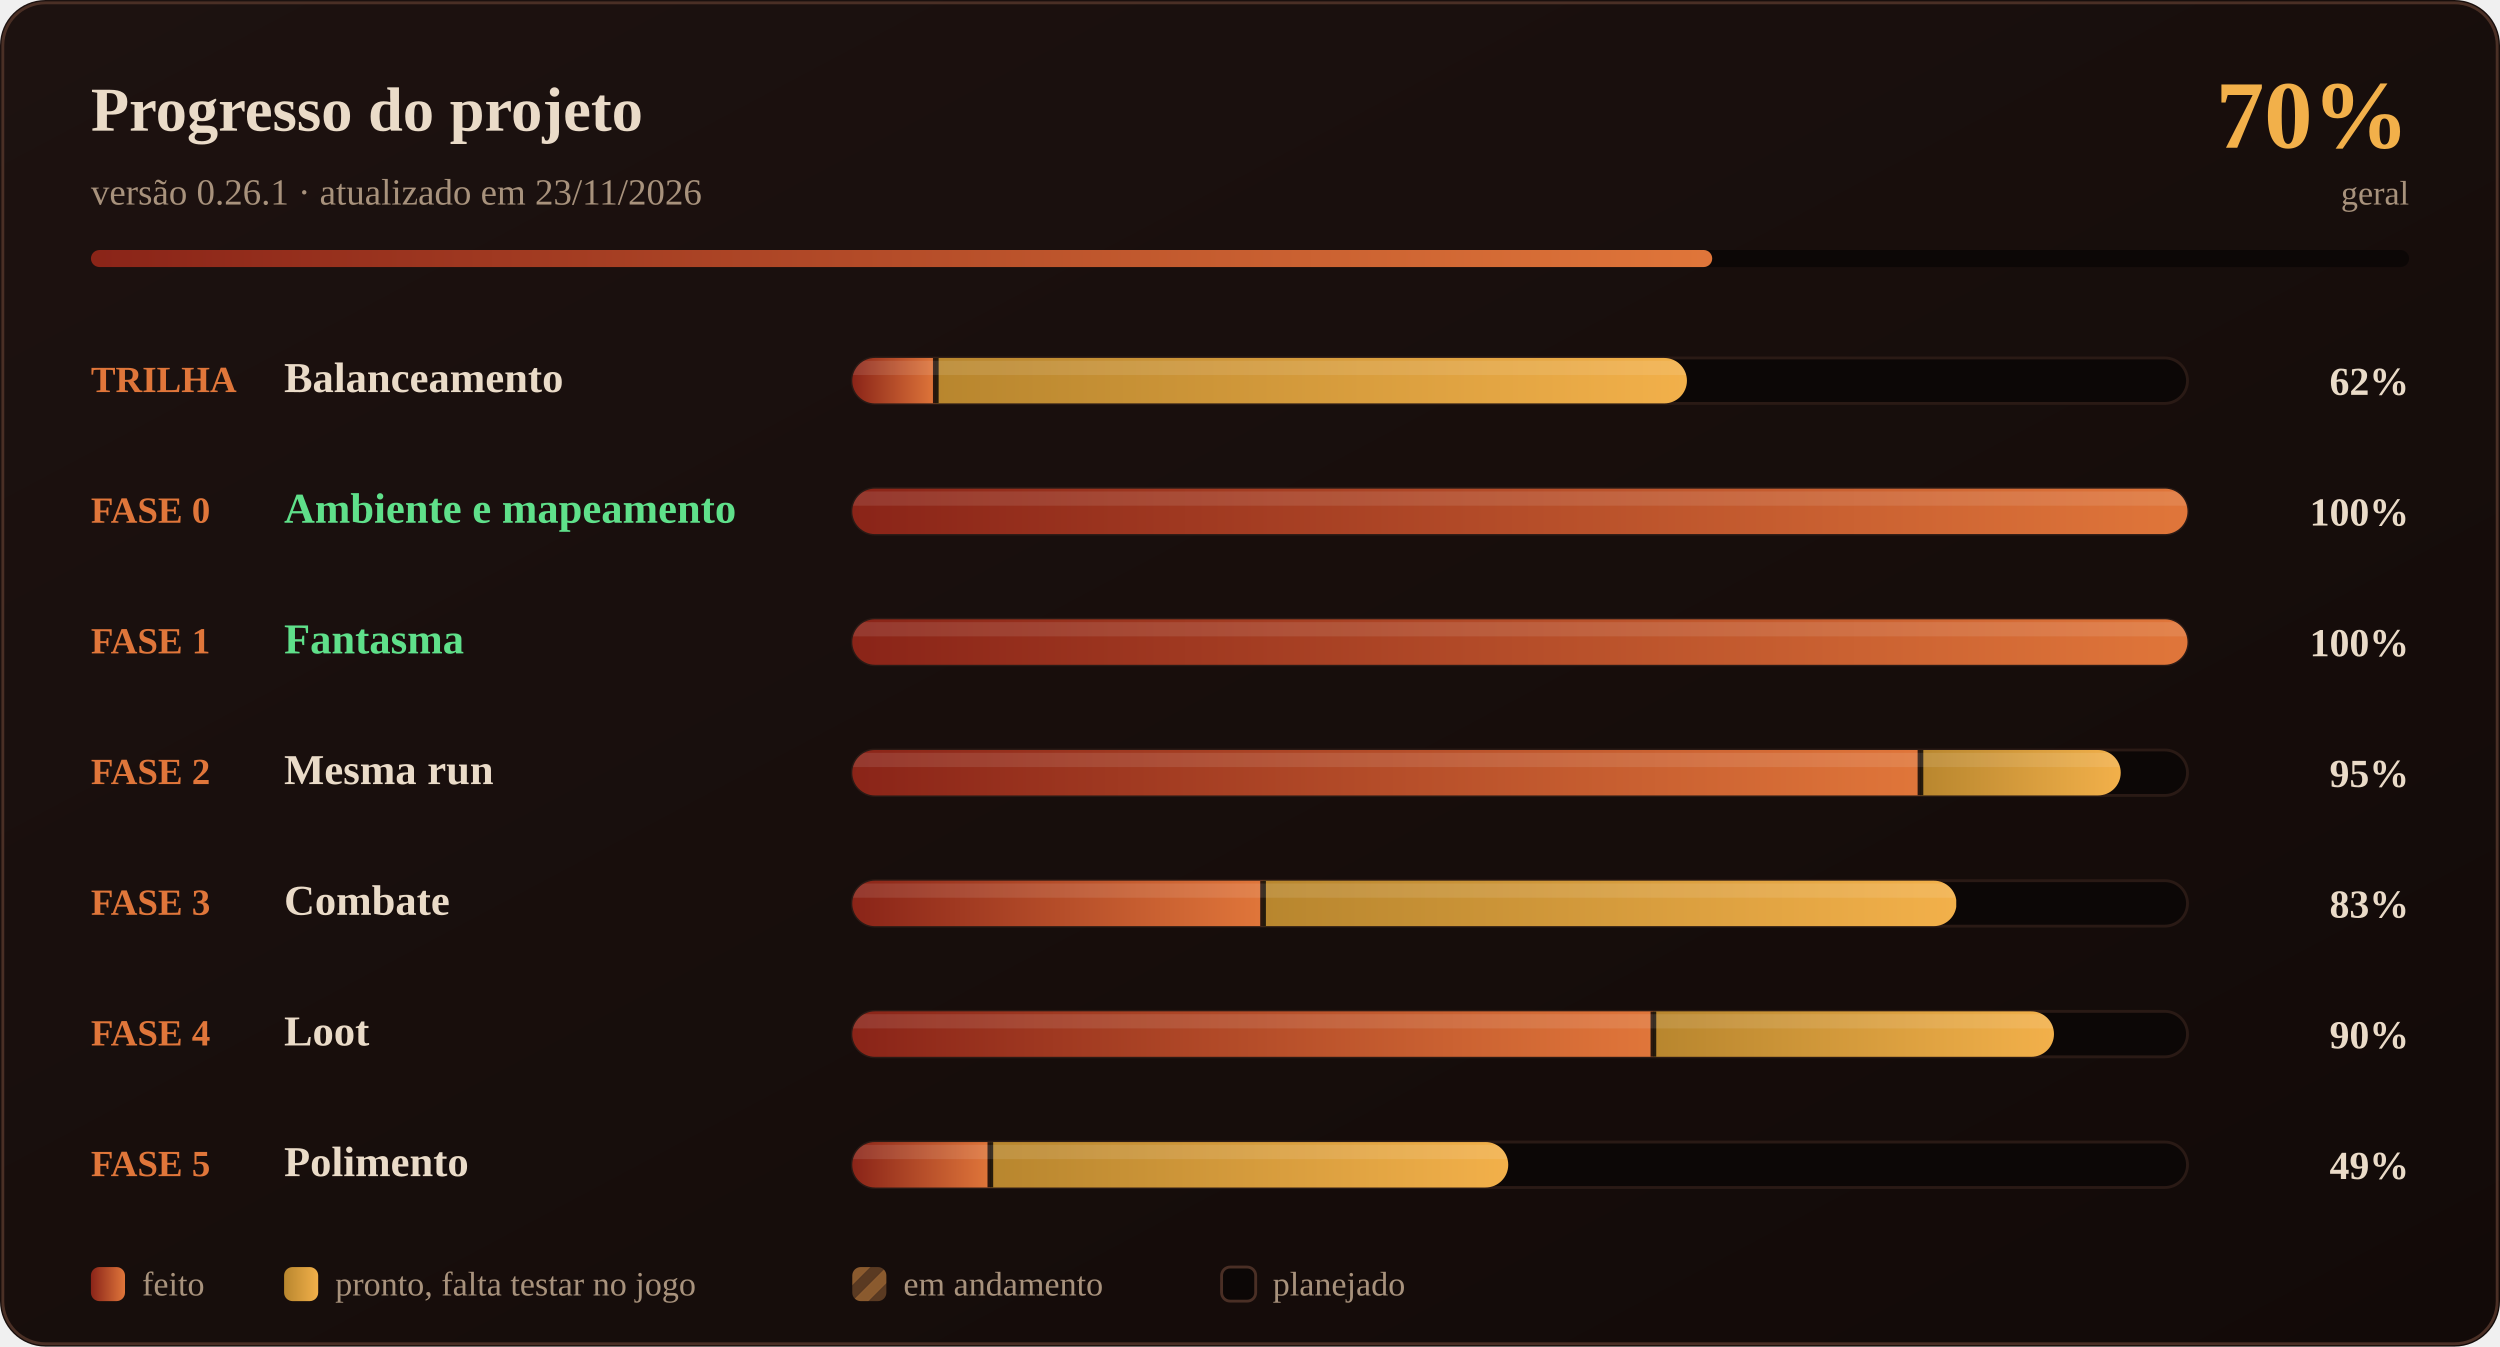
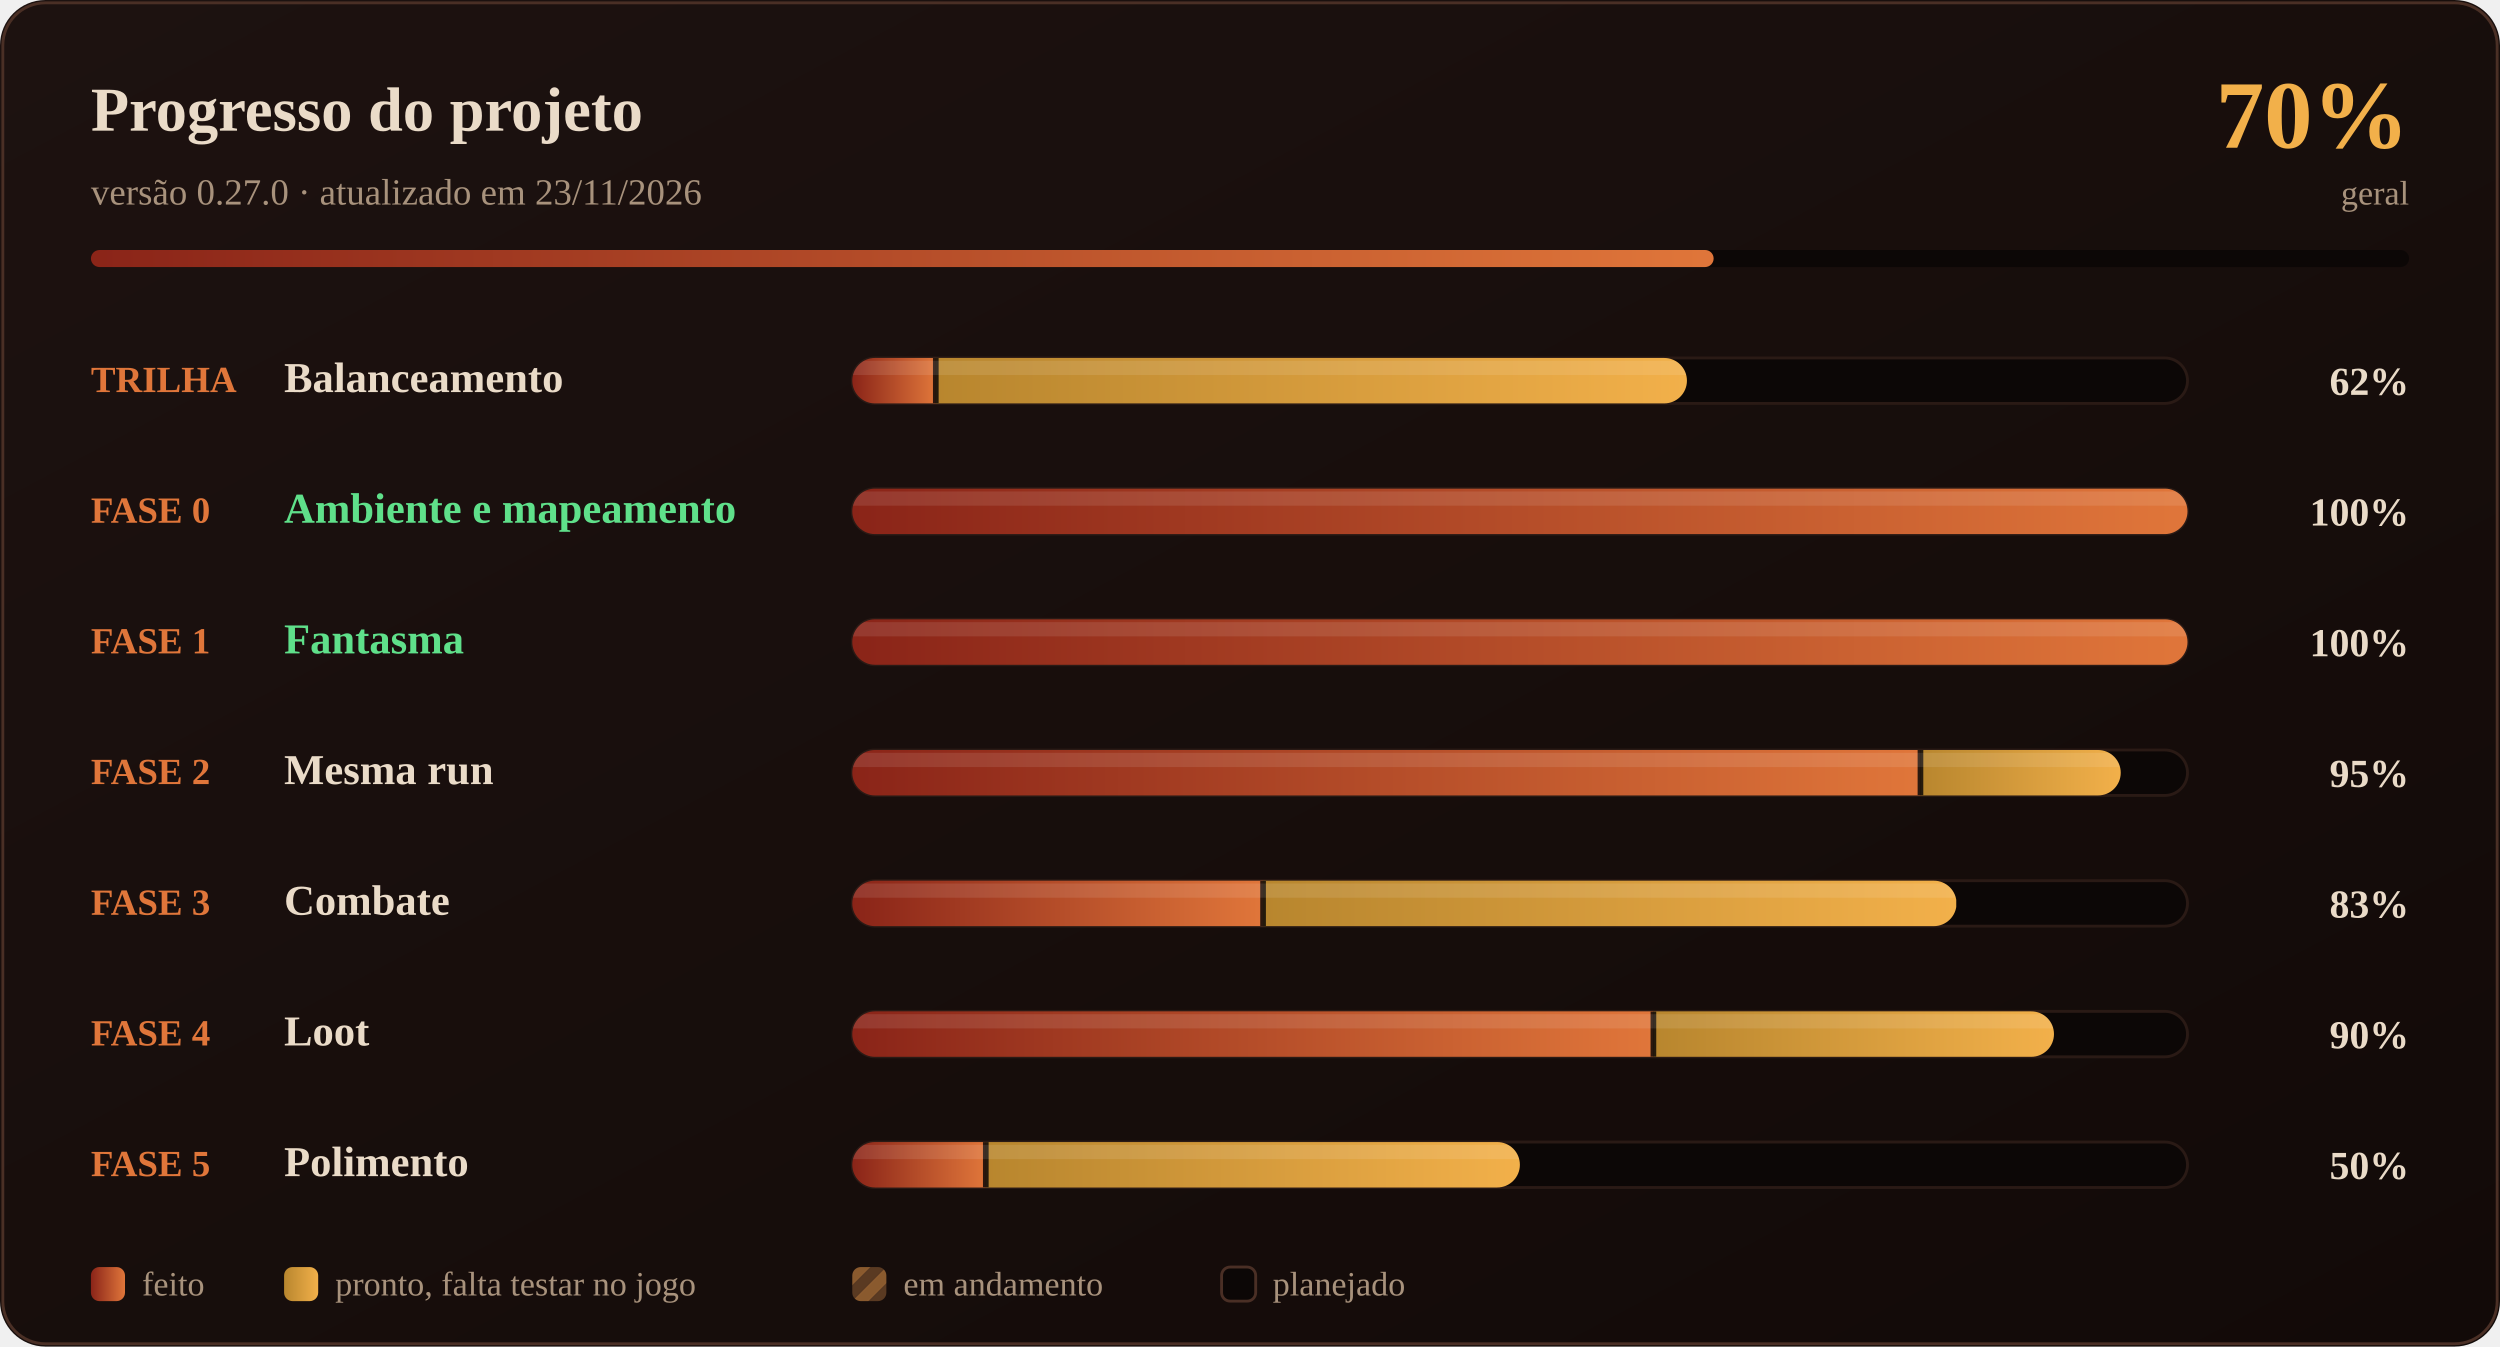
<svg xmlns="http://www.w3.org/2000/svg" width="880" height="474" viewBox="0 0 880 474" font-family="Georgia, 'Times New Roman', serif">
  <defs>
    <linearGradient id="fundo" x1="0" y1="0" x2="1" y2="1">
      <stop offset="0" stop-color="#1d1210" />
      <stop offset="1" stop-color="#120a08" />
    </linearGradient>
    <linearGradient id="fogo" x1="0" y1="0" x2="1" y2="0">
      <stop offset="0" stop-color="#8a2418" />
      <stop offset="1" stop-color="#e0763a" />
    </linearGradient>
    <linearGradient id="teste" x1="0" y1="0" x2="1" y2="0">
      <stop offset="0" stop-color="#b8862e" />
      <stop offset="1" stop-color="#f2b04a" />
    </linearGradient>
    <pattern id="andamento" width="8" height="8" patternUnits="userSpaceOnUse" patternTransform="rotate(45)">
      <rect width="8" height="8" fill="#5a3a22" />
      <rect width="4" height="8" fill="#8a5a2e" />
    </pattern>
  </defs>
  <rect width="880" height="474" rx="16" fill="url(#fundo)" />
  <rect x="1" y="1" width="878" height="472" rx="15" fill="none" stroke="#4a2f25" />
  <text x="32" y="46" fill="#eadbc8" font-size="22" font-weight="700">Progresso do projeto</text>
-   <text x="32" y="72" fill="#a8927c" font-size="13">versão 0.26.1 · atualizado em 23/11/2026</text>
+   <text x="32" y="72" fill="#a8927c" font-size="13">versão 0.27.0 · atualizado em 23/11/2026</text>
  <text x="848" y="52" fill="#f2b04a" font-size="34" font-weight="800" text-anchor="end">70%</text>
  <text x="848" y="72" fill="#a8927c" font-size="12" text-anchor="end">geral</text>
  <rect x="32" y="88" width="816" height="6" rx="3" fill="#0c0706" />
-   <rect x="32" y="88" width="570.7" height="6" rx="3" fill="url(#fogo)" />
+   <rect x="32" y="88" width="571.2" height="6" rx="3" fill="url(#fogo)" />
  <text x="32" y="138" fill="#e0763a" font-size="13" font-weight="700">TRILHA</text>
  <text x="100" y="138" fill="#eadbc8" font-size="15" font-weight="600">Balanceamento</text>
  <rect x="300" y="126" width="470" height="16" rx="8" fill="#0c0706" stroke="#2a1a15" />
  <clipPath id="barra0">
    <rect x="300" y="126" width="293.8" height="16" rx="8" />
  </clipPath>
  <g clip-path="url(#barra0)">
    <rect x="300.0" y="126" width="29.4" height="16" fill="url(#fogo)" />
    <rect x="329.4" y="126" width="264.4" height="16" fill="url(#teste)" />
    <rect x="328.4" y="126" width="2" height="16" fill="#0c0706" opacity="0.85" />
    <rect x="300" y="127" width="293.8" height="5" fill="#fff" opacity="0.10" />
  </g>
  <text x="848" y="139" fill="#eadbc8" font-size="14" font-weight="700" text-anchor="end">62%</text>
  <text x="32" y="184" fill="#e0763a" font-size="13" font-weight="700">FASE 0</text>
  <text x="100" y="184" fill="#5fe08a" font-size="15" font-weight="600">Ambiente e mapeamento</text>
  <rect x="300" y="172" width="470" height="16" rx="8" fill="#0c0706" stroke="#2a1a15" />
  <clipPath id="barra1">
    <rect x="300" y="172" width="470.0" height="16" rx="8" />
  </clipPath>
  <g clip-path="url(#barra1)">
    <rect x="300.0" y="172" width="470.0" height="16" fill="url(#fogo)" />
    <rect x="300" y="173" width="470.0" height="5" fill="#fff" opacity="0.10" />
  </g>
  <text x="848" y="185" fill="#eadbc8" font-size="14" font-weight="700" text-anchor="end">100%</text>
  <text x="32" y="230" fill="#e0763a" font-size="13" font-weight="700">FASE 1</text>
  <text x="100" y="230" fill="#5fe08a" font-size="15" font-weight="600">Fantasma</text>
  <rect x="300" y="218" width="470" height="16" rx="8" fill="#0c0706" stroke="#2a1a15" />
  <clipPath id="barra2">
    <rect x="300" y="218" width="470.0" height="16" rx="8" />
  </clipPath>
  <g clip-path="url(#barra2)">
    <rect x="300.0" y="218" width="470.0" height="16" fill="url(#fogo)" />
    <rect x="300" y="219" width="470.0" height="5" fill="#fff" opacity="0.10" />
  </g>
  <text x="848" y="231" fill="#eadbc8" font-size="14" font-weight="700" text-anchor="end">100%</text>
  <text x="32" y="276" fill="#e0763a" font-size="13" font-weight="700">FASE 2</text>
  <text x="100" y="276" fill="#eadbc8" font-size="15" font-weight="600">Mesma run</text>
  <rect x="300" y="264" width="470" height="16" rx="8" fill="#0c0706" stroke="#2a1a15" />
  <clipPath id="barra3">
    <rect x="300" y="264" width="446.5" height="16" rx="8" />
  </clipPath>
  <g clip-path="url(#barra3)">
    <rect x="300.0" y="264" width="376.0" height="16" fill="url(#fogo)" />
    <rect x="676.0" y="264" width="70.5" height="16" fill="url(#teste)" />
    <rect x="675.0" y="264" width="2" height="16" fill="#0c0706" opacity="0.85" />
    <rect x="300" y="265" width="446.5" height="5" fill="#fff" opacity="0.10" />
  </g>
  <text x="848" y="277" fill="#eadbc8" font-size="14" font-weight="700" text-anchor="end">95%</text>
  <text x="32" y="322" fill="#e0763a" font-size="13" font-weight="700">FASE 3</text>
  <text x="100" y="322" fill="#eadbc8" font-size="15" font-weight="600">Combate</text>
  <rect x="300" y="310" width="470" height="16" rx="8" fill="#0c0706" stroke="#2a1a15" />
  <clipPath id="barra4">
    <rect x="300" y="310" width="388.7" height="16" rx="8" />
  </clipPath>
  <g clip-path="url(#barra4)">
    <rect x="300.0" y="310" width="144.6" height="16" fill="url(#fogo)" />
    <rect x="444.6" y="310" width="244.0" height="16" fill="url(#teste)" />
    <rect x="443.6" y="310" width="2" height="16" fill="#0c0706" opacity="0.85" />
    <rect x="300" y="311" width="388.7" height="5" fill="#fff" opacity="0.10" />
  </g>
  <text x="848" y="323" fill="#eadbc8" font-size="14" font-weight="700" text-anchor="end">83%</text>
  <text x="32" y="368" fill="#e0763a" font-size="13" font-weight="700">FASE 4</text>
  <text x="100" y="368" fill="#eadbc8" font-size="15" font-weight="600">Loot</text>
  <rect x="300" y="356" width="470" height="16" rx="8" fill="#0c0706" stroke="#2a1a15" />
  <clipPath id="barra5">
    <rect x="300" y="356" width="423.0" height="16" rx="8" />
  </clipPath>
  <g clip-path="url(#barra5)">
    <rect x="300.0" y="356" width="282.0" height="16" fill="url(#fogo)" />
    <rect x="582.0" y="356" width="141.0" height="16" fill="url(#teste)" />
    <rect x="581.0" y="356" width="2" height="16" fill="#0c0706" opacity="0.85" />
    <rect x="300" y="357" width="423.0" height="5" fill="#fff" opacity="0.10" />
  </g>
  <text x="848" y="369" fill="#eadbc8" font-size="14" font-weight="700" text-anchor="end">90%</text>
  <text x="32" y="414" fill="#e0763a" font-size="13" font-weight="700">FASE 5</text>
  <text x="100" y="414" fill="#eadbc8" font-size="15" font-weight="600">Polimento</text>
  <rect x="300" y="402" width="470" height="16" rx="8" fill="#0c0706" stroke="#2a1a15" />
  <clipPath id="barra6">
-     <rect x="300" y="402" width="230.9" height="16" rx="8" />
+     <rect x="300" y="402" width="235.0" height="16" rx="8" />
  </clipPath>
  <g clip-path="url(#barra6)">
-     <rect x="300.0" y="402" width="48.6" height="16" fill="url(#fogo)" />
-     <rect x="348.6" y="402" width="182.3" height="16" fill="url(#teste)" />
-     <rect x="347.6" y="402" width="2" height="16" fill="#0c0706" opacity="0.85" />
-     <rect x="300" y="403" width="230.9" height="5" fill="#fff" opacity="0.10" />
+     <rect x="300.0" y="402" width="47.0" height="16" fill="url(#fogo)" />
+     <rect x="347.0" y="402" width="188.0" height="16" fill="url(#teste)" />
+     <rect x="346.0" y="402" width="2" height="16" fill="#0c0706" opacity="0.85" />
+     <rect x="300" y="403" width="235.0" height="5" fill="#fff" opacity="0.10" />
  </g>
-   <text x="848" y="415" fill="#eadbc8" font-size="14" font-weight="700" text-anchor="end">49%</text>
+   <text x="848" y="415" fill="#eadbc8" font-size="14" font-weight="700" text-anchor="end">50%</text>
  <rect x="32" y="446" width="12" height="12" rx="3" fill="url(#fogo)" />
  <text x="50" y="456" fill="#a8927c" font-size="12">feito</text>
  <rect x="100" y="446" width="12" height="12" rx="3" fill="url(#teste)" />
  <text x="118" y="456" fill="#a8927c" font-size="12">pronto, falta testar no jogo</text>
  <rect x="300" y="446" width="12" height="12" rx="3" fill="url(#andamento)" />
  <text x="318" y="456" fill="#a8927c" font-size="12">em andamento</text>
  <rect x="430" y="446" width="12" height="12" rx="3" fill="#0c0706" stroke="#4a2f25" />
  <text x="448" y="456" fill="#a8927c" font-size="12">planejado</text>
</svg>
